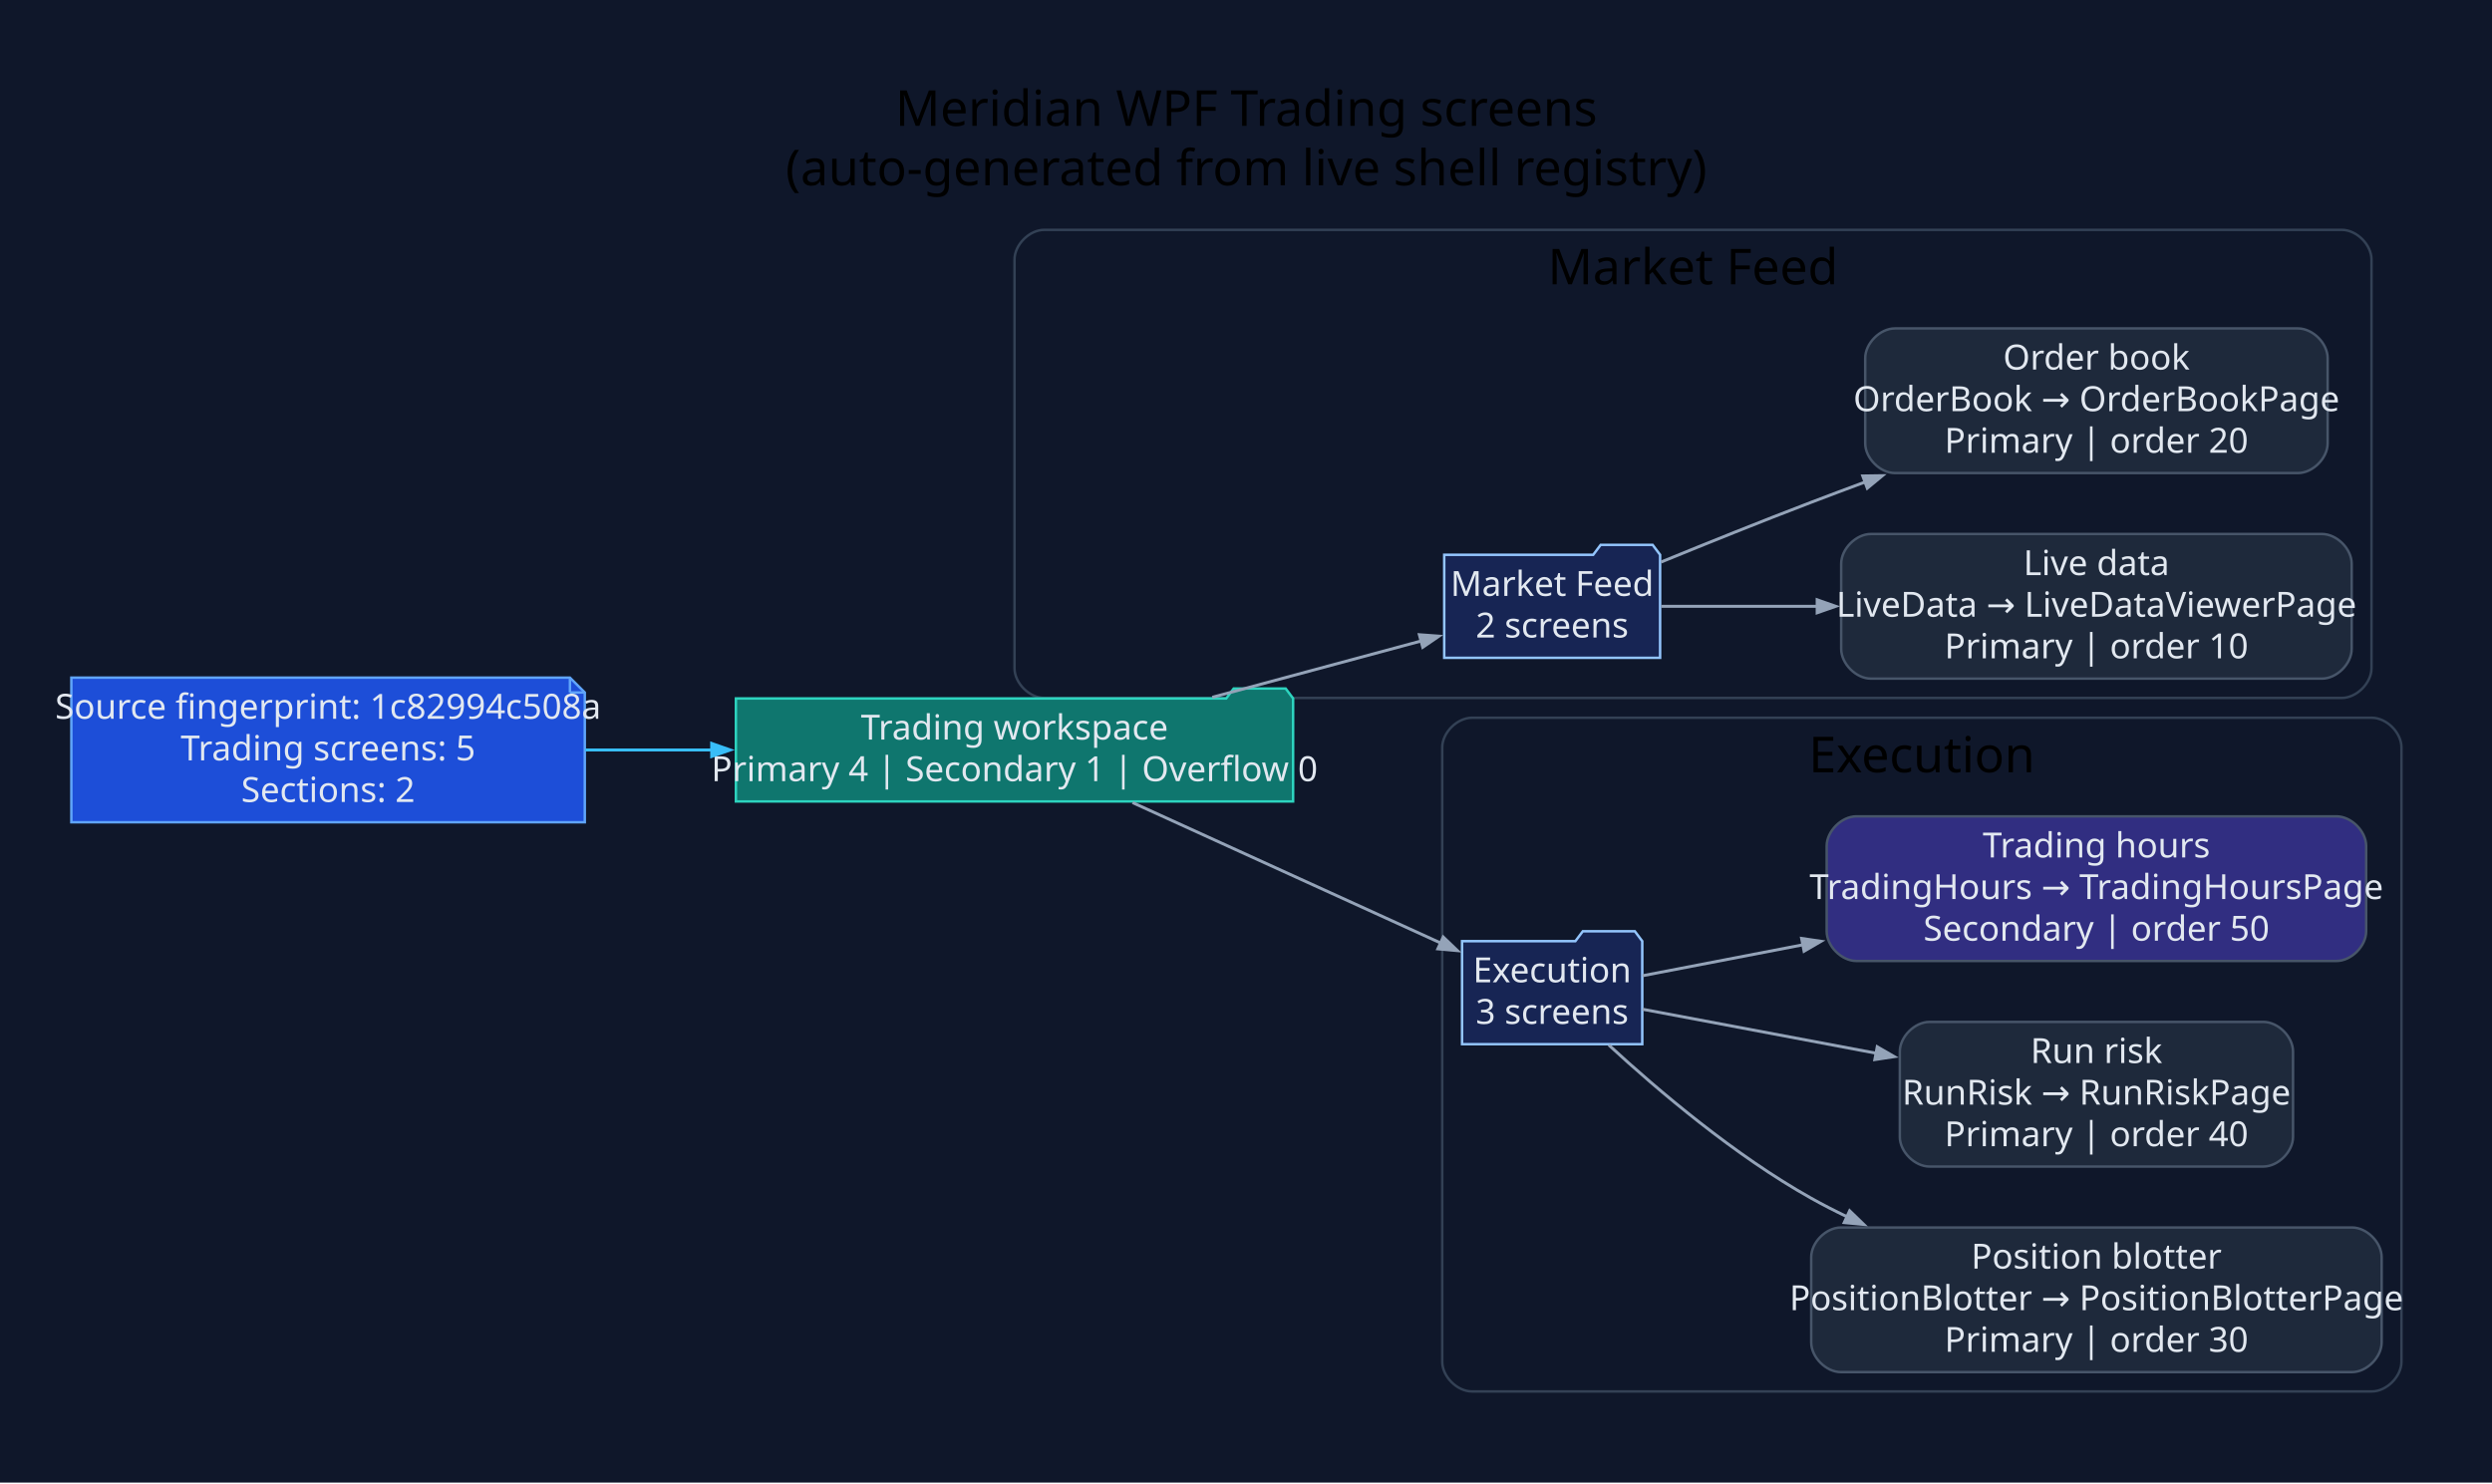
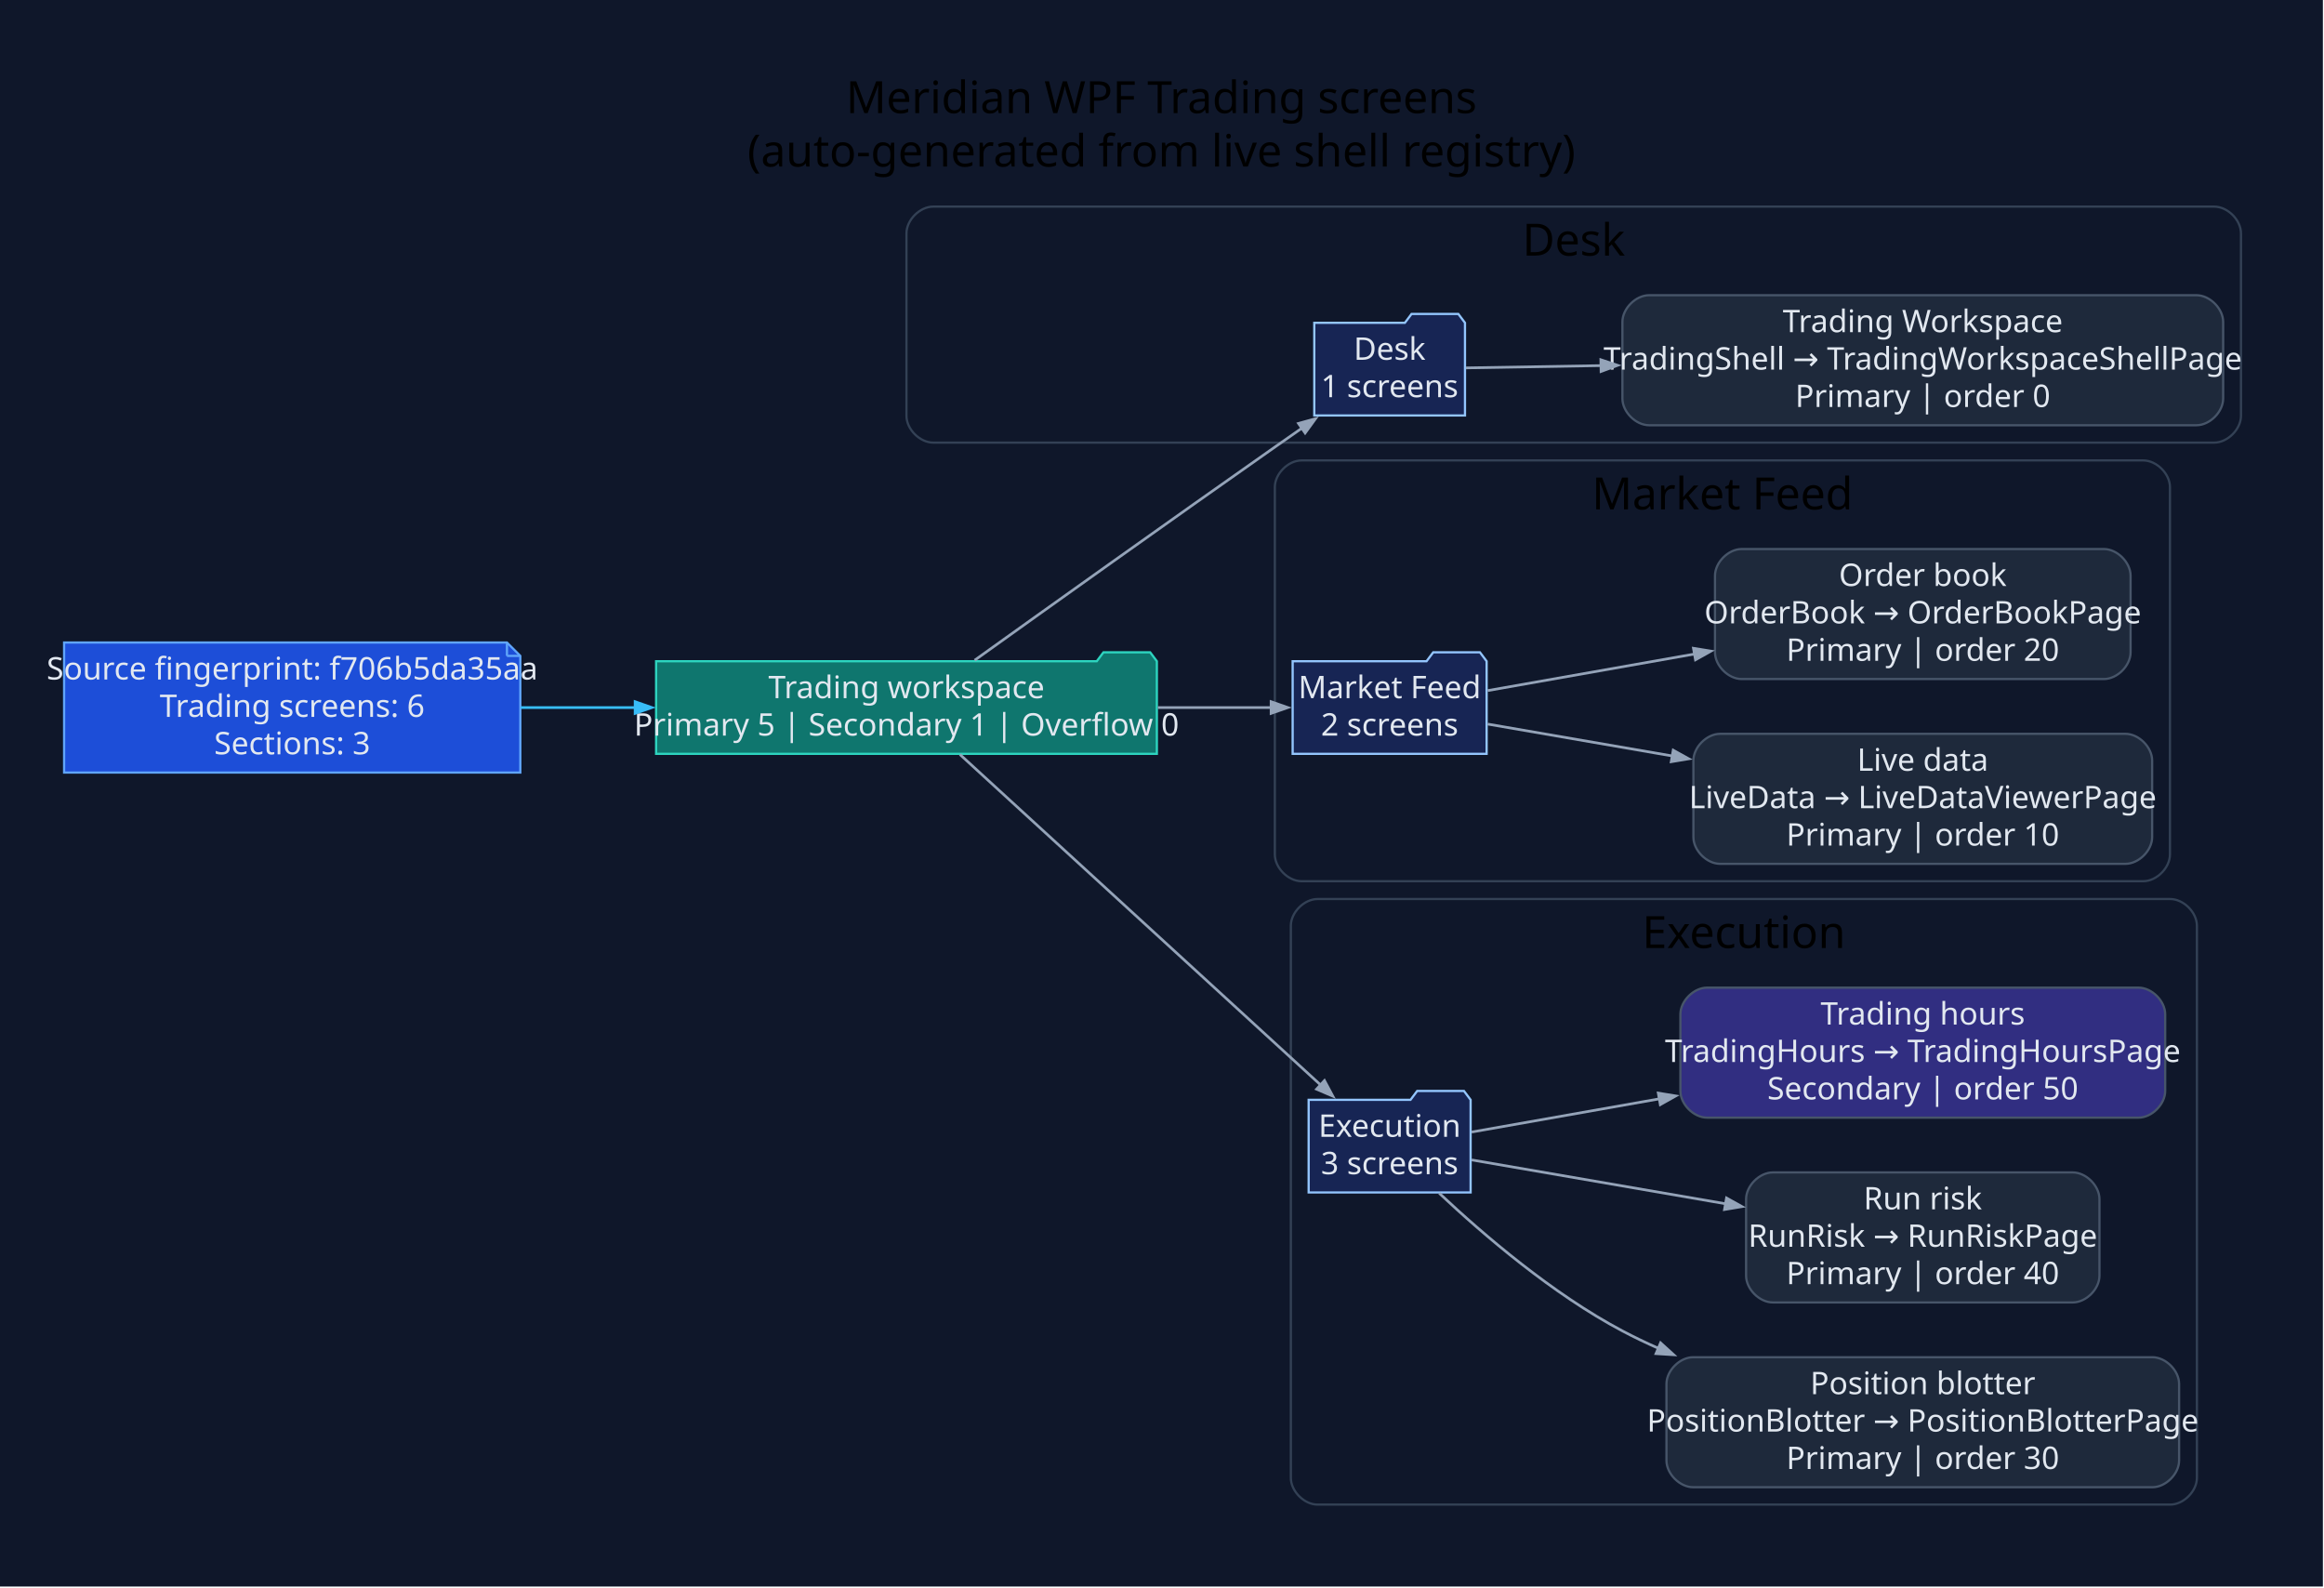
- <svg xmlns="http://www.w3.org/2000/svg" width="1006pt" height="599pt" viewBox="0.00 0.00 1006.00 599.00">
-   <g id="graph0" class="graph" transform="scale(1 1) rotate(0) translate(28.8 569.8)">
-     <polygon fill="#0f172a" stroke="none" points="-28.8,28.8 -28.8,-569.8 977.45,-569.8 977.45,28.8 -28.8,28.8" />
-     <text xml:space="preserve" text-anchor="middle" x="474.33" y="-519" font-family="Segoe UI" font-size="20.00">Meridian WPF Trading screens</text>
-     <text xml:space="preserve" text-anchor="middle" x="474.33" y="-495" font-family="Segoe UI" font-size="20.00">(auto-generated from live shell registry)</text>
+ <svg xmlns="http://www.w3.org/2000/svg" width="1044pt" height="713pt" viewBox="0.00 0.00 1044.00 713.00">
+   <g id="graph0" class="graph" transform="scale(1 1) rotate(0) translate(28.8 683.8)">
+     <polygon fill="#0f172a" stroke="none" points="-28.8,28.8 -28.8,-683.8 1014.7,-683.8 1014.7,28.8 -28.8,28.8" />
+     <text xml:space="preserve" text-anchor="middle" x="492.95" y="-633" font-family="Segoe UI" font-size="20.00">Meridian WPF Trading screens</text>
+     <text xml:space="preserve" text-anchor="middle" x="492.95" y="-609" font-family="Segoe UI" font-size="20.00">(auto-generated from live shell registry)</text>
    <g id="clust1" class="cluster">
-       <path fill="#0f172a" stroke="#334155" d="M392.75,-288C392.75,-288 916.55,-288 916.55,-288 922.55,-288 928.55,-294 928.55,-300 928.55,-300 928.55,-465 928.55,-465 928.55,-471 922.55,-477 916.55,-477 916.55,-477 392.75,-477 392.75,-477 386.75,-477 380.75,-471 380.75,-465 380.75,-465 380.75,-300 380.75,-300 380.75,-294 386.75,-288 392.75,-288" />
-       <text xml:space="preserve" text-anchor="middle" x="654.65" y="-455" font-family="Segoe UI" font-size="20.00">Market Feed</text>
+       <path fill="#0f172a" stroke="#334155" d="M390.41,-485C390.41,-485 965.9,-485 965.9,-485 971.9,-485 977.9,-491 977.9,-497 977.9,-497 977.9,-579 977.9,-579 977.9,-585 971.9,-591 965.9,-591 965.9,-591 390.41,-591 390.41,-591 384.41,-591 378.41,-585 378.41,-579 378.41,-579 378.41,-497 378.41,-497 378.41,-491 384.41,-485 390.41,-485" />
+       <text xml:space="preserve" text-anchor="middle" x="678.16" y="-569" font-family="Segoe UI" font-size="20.00">Desk</text>
    </g>
    <g id="clust2" class="cluster">
-       <path fill="#0f172a" stroke="#334155" d="M565.42,-8C565.42,-8 928.65,-8 928.65,-8 934.65,-8 940.65,-14 940.65,-20 940.65,-20 940.65,-268 940.65,-268 940.65,-274 934.65,-280 928.65,-280 928.65,-280 565.42,-280 565.42,-280 559.42,-280 553.42,-274 553.42,-268 553.42,-268 553.42,-20 553.42,-20 553.42,-14 559.42,-8 565.42,-8" />
-       <text xml:space="preserve" text-anchor="middle" x="747.03" y="-258" font-family="Segoe UI" font-size="20.00">Execution</text>
+       <path fill="#0f172a" stroke="#334155" d="M555.89,-288C555.89,-288 934,-288 934,-288 940,-288 946,-294 946,-300 946,-300 946,-465 946,-465 946,-471 940,-477 934,-477 934,-477 555.89,-477 555.89,-477 549.89,-477 543.89,-471 543.89,-465 543.89,-465 543.89,-300 543.89,-300 543.89,-294 549.89,-288 555.89,-288" />
+       <text xml:space="preserve" text-anchor="middle" x="744.94" y="-455" font-family="Segoe UI" font-size="20.00">Market Feed</text>
+     </g>
+     <g id="clust3" class="cluster">
+       <path fill="#0f172a" stroke="#334155" d="M563.08,-8C563.08,-8 946.11,-8 946.11,-8 952.11,-8 958.11,-14 958.11,-20 958.11,-20 958.11,-268 958.11,-268 958.11,-274 952.11,-280 946.11,-280 946.11,-280 563.08,-280 563.08,-280 557.08,-280 551.08,-274 551.08,-268 551.08,-268 551.08,-20 551.08,-20 551.08,-14 557.08,-8 563.08,-8" />
+       <text xml:space="preserve" text-anchor="middle" x="754.59" y="-258" font-family="Segoe UI" font-size="20.00">Execution</text>
    </g>
    <g id="node1" class="node">
-       <polygon fill="#1d4ed8" stroke="#60a5fa" points="201.28,-296.2 0,-296.2 0,-237.8 207.28,-237.8 207.28,-290.2 201.28,-296.2" />
-       <polyline fill="none" stroke="#60a5fa" points="201.28,-296.2 201.28,-290.2" />
-       <polyline fill="none" stroke="#60a5fa" points="207.28,-290.2 201.28,-290.2" />
-       <text xml:space="preserve" text-anchor="middle" x="103.64" y="-279.6" font-family="Segoe UI" font-size="14.00" fill="#e2e8f0">Source fingerprint: 1c82994c508a</text>
-       <text xml:space="preserve" text-anchor="middle" x="103.64" y="-262.8" font-family="Segoe UI" font-size="14.00" fill="#e2e8f0">Trading screens: 5</text>
-       <text xml:space="preserve" text-anchor="middle" x="103.64" y="-246" font-family="Segoe UI" font-size="14.00" fill="#e2e8f0">Sections: 2</text>
+       <polygon fill="#1d4ed8" stroke="#60a5fa" points="198.94,-395.2 0,-395.2 0,-336.8 204.94,-336.8 204.94,-389.2 198.94,-395.2" />
+       <polyline fill="none" stroke="#60a5fa" points="198.94,-395.2 198.94,-389.2" />
+       <polyline fill="none" stroke="#60a5fa" points="204.94,-389.2 198.94,-389.2" />
+       <text xml:space="preserve" text-anchor="middle" x="102.47" y="-378.6" font-family="Segoe UI" font-size="14.00" fill="#e2e8f0">Source fingerprint: f706b5da35aa</text>
+       <text xml:space="preserve" text-anchor="middle" x="102.47" y="-361.8" font-family="Segoe UI" font-size="14.00" fill="#e2e8f0">Trading screens: 6</text>
+       <text xml:space="preserve" text-anchor="middle" x="102.47" y="-345" font-family="Segoe UI" font-size="14.00" fill="#e2e8f0">Sections: 3</text>
    </g>
    <g id="node2" class="node">
-       <polygon fill="#0f766e" stroke="#2dd4bf" points="493.22,-287.8 490.22,-291.8 469.22,-291.8 466.22,-287.8 268.28,-287.8 268.28,-246.2 493.22,-246.2 493.22,-287.8" />
-       <text xml:space="preserve" text-anchor="middle" x="380.75" y="-271.2" font-family="Segoe UI" font-size="14.00" fill="#e2e8f0">Trading workspace</text>
-       <text xml:space="preserve" text-anchor="middle" x="380.75" y="-254.4" font-family="Segoe UI" font-size="14.00" fill="#e2e8f0">Primary 4 | Secondary 1 | Overflow 0</text>
+       <polygon fill="#0f766e" stroke="#2dd4bf" points="490.89,-386.8 487.89,-390.8 466.89,-390.8 463.89,-386.8 265.94,-386.8 265.94,-345.2 490.89,-345.2 490.89,-386.8" />
+       <text xml:space="preserve" text-anchor="middle" x="378.41" y="-370.2" font-family="Segoe UI" font-size="14.00" fill="#e2e8f0">Trading workspace</text>
+       <text xml:space="preserve" text-anchor="middle" x="378.41" y="-353.4" font-family="Segoe UI" font-size="14.00" fill="#e2e8f0">Primary 5 | Secondary 1 | Overflow 0</text>
    </g>
    <g id="edge1" class="edge">
-       <path fill="none" stroke="#38bdf8" stroke-width="1.2" d="M207.47,-267C224.24,-267 241.74,-267 258.89,-267" />
-       <polygon fill="#38bdf8" stroke="#38bdf8" stroke-width="1.2" points="258.5,-269.63 266,-267 258.5,-264.38 258.5,-269.63" />
+       <path fill="none" stroke="#38bdf8" stroke-width="1.2" d="M205.09,-366C221.94,-366 239.57,-366 256.84,-366" />
+       <polygon fill="#38bdf8" stroke="#38bdf8" stroke-width="1.2" points="256.51,-368.63 264.01,-366 256.51,-363.38 256.51,-368.63" />
    </g>
    <g id="node3" class="node">
-       <polygon fill="#172554" stroke="#93c5fd" points="641.37,-345.8 638.37,-349.8 617.37,-349.8 614.37,-345.8 554.22,-345.8 554.22,-304.2 641.37,-304.2 641.37,-345.8" />
-       <text xml:space="preserve" text-anchor="middle" x="597.79" y="-329.2" font-family="Segoe UI" font-size="14.00" fill="#e2e8f0">Market Feed</text>
-       <text xml:space="preserve" text-anchor="middle" x="597.79" y="-312.4" font-family="Segoe UI" font-size="14.00" fill="#e2e8f0">2 screens</text>
+       <polygon fill="#172554" stroke="#93c5fd" points="629.31,-538.8 626.31,-542.8 605.31,-542.8 602.31,-538.8 561.61,-538.8 561.61,-497.2 629.31,-497.2 629.31,-538.8" />
+       <text xml:space="preserve" text-anchor="middle" x="595.46" y="-522.2" font-family="Segoe UI" font-size="14.00" fill="#e2e8f0">Desk</text>
+       <text xml:space="preserve" text-anchor="middle" x="595.46" y="-505.4" font-family="Segoe UI" font-size="14.00" fill="#e2e8f0">1 screens</text>
    </g>
    <g id="edge2" class="edge">
-       <path fill="none" stroke="#94a3b8" stroke-width="1.2" d="M460.6,-288.27C488.8,-295.87 519.84,-304.25 545.16,-311.07" />
-       <polygon fill="#94a3b8" stroke="#94a3b8" stroke-width="1.2" points="544.18,-313.53 552.11,-312.95 545.55,-308.46 544.18,-313.53" />
+       <path fill="none" stroke="#94a3b8" stroke-width="1.2" d="M409.04,-387.25C441.91,-410.78 496.56,-449.79 543.89,-483 547.87,-485.8 552.05,-488.71 556.21,-491.61" />
+       <polygon fill="#94a3b8" stroke="#94a3b8" stroke-width="1.2" points="554.51,-493.62 562.17,-495.74 557.5,-489.31 554.51,-493.62" />
+     </g>
+     <g id="node5" class="node">
+       <polygon fill="#172554" stroke="#93c5fd" points="639.03,-386.8 636.03,-390.8 615.03,-390.8 612.03,-386.8 551.89,-386.8 551.89,-345.2 639.03,-345.2 639.03,-386.8" />
+       <text xml:space="preserve" text-anchor="middle" x="595.46" y="-370.2" font-family="Segoe UI" font-size="14.00" fill="#e2e8f0">Market Feed</text>
+       <text xml:space="preserve" text-anchor="middle" x="595.46" y="-353.4" font-family="Segoe UI" font-size="14.00" fill="#e2e8f0">2 screens</text>
+     </g>
+     <g id="edge4" class="edge">
+       <path fill="none" stroke="#94a3b8" stroke-width="1.2" d="M491.34,-366C509.26,-366 527.01,-366 542.61,-366" />
+       <polygon fill="#94a3b8" stroke="#94a3b8" stroke-width="1.2" points="542.21,-368.63 549.71,-366 542.21,-363.38 542.21,-368.63" />
+     </g>
+     <g id="node8" class="node">
+       <polygon fill="#172554" stroke="#93c5fd" points="631.84,-189.8 628.84,-193.8 607.84,-193.8 604.84,-189.8 559.08,-189.8 559.08,-148.2 631.84,-148.2 631.84,-189.8" />
+       <text xml:space="preserve" text-anchor="middle" x="595.46" y="-173.2" font-family="Segoe UI" font-size="14.00" fill="#e2e8f0">Execution</text>
+       <text xml:space="preserve" text-anchor="middle" x="595.46" y="-156.4" font-family="Segoe UI" font-size="14.00" fill="#e2e8f0">3 screens</text>
+     </g>
+     <g id="edge7" class="edge">
+       <path fill="none" stroke="#94a3b8" stroke-width="1.2" d="M402.43,-344.92C441.61,-309.02 521.25,-236.06 564.64,-196.31" />
+       <polygon fill="#94a3b8" stroke="#94a3b8" stroke-width="1.2" points="566.19,-198.46 569.94,-191.46 562.64,-194.59 566.19,-198.46" />
+     </g>
+     <g id="node4" class="node">
+       <path fill="#1e293b" stroke="#475569" d="M957.9,-551.2C957.9,-551.2 712.03,-551.2 712.03,-551.2 706.03,-551.2 700.03,-545.2 700.03,-539.2 700.03,-539.2 700.03,-504.8 700.03,-504.8 700.03,-498.8 706.03,-492.8 712.03,-492.8 712.03,-492.8 957.9,-492.8 957.9,-492.8 963.9,-492.8 969.9,-498.8 969.9,-504.8 969.9,-504.8 969.9,-539.2 969.9,-539.2 969.9,-545.2 963.9,-551.2 957.9,-551.2" />
+       <text xml:space="preserve" text-anchor="middle" x="834.96" y="-534.6" font-family="Segoe UI" font-size="14.00" fill="#e2e8f0">Trading Workspace</text>
+       <text xml:space="preserve" text-anchor="middle" x="834.96" y="-517.8" font-family="Segoe UI" font-size="14.00" fill="#e2e8f0">TradingShell → TradingWorkspaceShellPage</text>
+       <text xml:space="preserve" text-anchor="middle" x="834.96" y="-501" font-family="Segoe UI" font-size="14.00" fill="#e2e8f0">Primary | order 0</text>
+     </g>
+     <g id="edge3" class="edge">
+       <path fill="none" stroke="#94a3b8" stroke-width="1.2" d="M629.73,-518.56C646.41,-518.84 667.88,-519.2 690.6,-519.59" />
+       <polygon fill="#94a3b8" stroke="#94a3b8" stroke-width="1.2" points="690.35,-522.21 697.89,-519.71 690.44,-516.96 690.35,-522.21" />
    </g>
    <g id="node6" class="node">
-       <polygon fill="#172554" stroke="#93c5fd" points="634.17,-189.8 631.17,-193.8 610.17,-193.8 607.17,-189.8 561.42,-189.8 561.42,-148.2 634.17,-148.2 634.17,-189.8" />
-       <text xml:space="preserve" text-anchor="middle" x="597.79" y="-173.2" font-family="Segoe UI" font-size="14.00" fill="#e2e8f0">Execution</text>
-       <text xml:space="preserve" text-anchor="middle" x="597.79" y="-156.4" font-family="Segoe UI" font-size="14.00" fill="#e2e8f0">3 screens</text>
+       <path fill="#1e293b" stroke="#475569" d="M926,-354.2C926,-354.2 743.92,-354.2 743.92,-354.2 737.92,-354.2 731.92,-348.2 731.92,-342.2 731.92,-342.2 731.92,-307.8 731.92,-307.8 731.92,-301.8 737.92,-295.8 743.92,-295.8 743.92,-295.8 926,-295.8 926,-295.8 932,-295.8 938,-301.8 938,-307.8 938,-307.8 938,-342.2 938,-342.2 938,-348.2 932,-354.2 926,-354.2" />
+       <text xml:space="preserve" text-anchor="middle" x="834.96" y="-337.6" font-family="Segoe UI" font-size="14.00" fill="#e2e8f0">Live data</text>
+       <text xml:space="preserve" text-anchor="middle" x="834.96" y="-320.8" font-family="Segoe UI" font-size="14.00" fill="#e2e8f0">LiveData → LiveDataViewerPage</text>
+       <text xml:space="preserve" text-anchor="middle" x="834.96" y="-304" font-family="Segoe UI" font-size="14.00" fill="#e2e8f0">Primary | order 10</text>
    </g>
    <g id="edge5" class="edge">
-       <path fill="none" stroke="#94a3b8" stroke-width="1.2" d="M428.41,-245.74C465.35,-228.9 516.58,-205.56 552.8,-189.05" />
-       <polygon fill="#94a3b8" stroke="#94a3b8" stroke-width="1.2" points="553.82,-191.47 559.56,-185.97 551.64,-186.69 553.82,-191.47" />
-     </g>
-     <g id="node4" class="node">
-       <path fill="#1e293b" stroke="#475569" d="M908.55,-354.2C908.55,-354.2 726.47,-354.2 726.47,-354.2 720.47,-354.2 714.47,-348.2 714.47,-342.2 714.47,-342.2 714.47,-307.8 714.47,-307.8 714.47,-301.8 720.47,-295.8 726.47,-295.8 726.47,-295.8 908.55,-295.8 908.55,-295.8 914.55,-295.8 920.55,-301.8 920.55,-307.8 920.55,-307.8 920.55,-342.2 920.55,-342.2 920.55,-348.2 914.55,-354.2 908.55,-354.2" />
-       <text xml:space="preserve" text-anchor="middle" x="817.51" y="-337.6" font-family="Segoe UI" font-size="14.00" fill="#e2e8f0">Live data</text>
-       <text xml:space="preserve" text-anchor="middle" x="817.51" y="-320.8" font-family="Segoe UI" font-size="14.00" fill="#e2e8f0">LiveData → LiveDataViewerPage</text>
-       <text xml:space="preserve" text-anchor="middle" x="817.51" y="-304" font-family="Segoe UI" font-size="14.00" fill="#e2e8f0">Primary | order 10</text>
-     </g>
-     <g id="edge3" class="edge">
-       <path fill="none" stroke="#94a3b8" stroke-width="1.2" d="M641.81,-325C660.11,-325 682.38,-325 704.81,-325" />
-       <polygon fill="#94a3b8" stroke="#94a3b8" stroke-width="1.2" points="704.77,-327.63 712.27,-325 704.77,-322.38 704.77,-327.63" />
-     </g>
-     <g id="node5" class="node">
-       <path fill="#1e293b" stroke="#475569" d="M898.85,-437.2C898.85,-437.2 736.17,-437.2 736.17,-437.2 730.17,-437.2 724.17,-431.2 724.17,-425.2 724.17,-425.2 724.17,-390.8 724.17,-390.8 724.17,-384.8 730.17,-378.8 736.17,-378.8 736.17,-378.8 898.85,-378.8 898.85,-378.8 904.85,-378.8 910.85,-384.8 910.85,-390.8 910.85,-390.8 910.85,-425.2 910.85,-425.2 910.85,-431.2 904.85,-437.2 898.85,-437.2" />
-       <text xml:space="preserve" text-anchor="middle" x="817.51" y="-420.6" font-family="Segoe UI" font-size="14.00" fill="#e2e8f0">Order book</text>
-       <text xml:space="preserve" text-anchor="middle" x="817.51" y="-403.8" font-family="Segoe UI" font-size="14.00" fill="#e2e8f0">OrderBook → OrderBookPage</text>
-       <text xml:space="preserve" text-anchor="middle" x="817.51" y="-387" font-family="Segoe UI" font-size="14.00" fill="#e2e8f0">Primary | order 20</text>
-     </g>
-     <g id="edge4" class="edge">
-       <path fill="none" stroke="#94a3b8" stroke-width="1.2" d="M641.72,-342.86C660.3,-350.47 682.34,-359.35 702.37,-367 709.43,-369.7 716.77,-372.45 724.15,-375.19" />
-       <polygon fill="#94a3b8" stroke="#94a3b8" stroke-width="1.2" points="723.18,-377.63 731.13,-377.75 725,-372.7 723.18,-377.63" />
+       <path fill="none" stroke="#94a3b8" stroke-width="1.2" d="M639.47,-358.58C662.85,-354.54 692.95,-349.34 722.46,-344.25" />
+       <polygon fill="#94a3b8" stroke="#94a3b8" stroke-width="1.2" points="722.85,-346.84 729.8,-342.98 721.96,-341.67 722.85,-346.84" />
    </g>
    <g id="node7" class="node">
-       <path fill="#1e293b" stroke="#475569" d="M920.65,-74.2C920.65,-74.2 714.37,-74.2 714.37,-74.2 708.37,-74.2 702.37,-68.2 702.37,-62.2 702.37,-62.2 702.37,-27.8 702.37,-27.8 702.37,-21.8 708.37,-15.8 714.37,-15.8 714.37,-15.8 920.65,-15.8 920.65,-15.8 926.65,-15.8 932.65,-21.8 932.65,-27.8 932.65,-27.8 932.65,-62.2 932.65,-62.2 932.65,-68.2 926.65,-74.2 920.65,-74.2" />
-       <text xml:space="preserve" text-anchor="middle" x="817.51" y="-57.6" font-family="Segoe UI" font-size="14.00" fill="#e2e8f0">Position blotter</text>
-       <text xml:space="preserve" text-anchor="middle" x="817.51" y="-40.8" font-family="Segoe UI" font-size="14.00" fill="#e2e8f0">PositionBlotter → PositionBlotterPage</text>
-       <text xml:space="preserve" text-anchor="middle" x="817.51" y="-24" font-family="Segoe UI" font-size="14.00" fill="#e2e8f0">Primary | order 30</text>
+       <path fill="#1e293b" stroke="#475569" d="M916.31,-437.2C916.31,-437.2 753.62,-437.2 753.62,-437.2 747.62,-437.2 741.62,-431.2 741.62,-425.2 741.62,-425.2 741.62,-390.8 741.62,-390.8 741.62,-384.8 747.62,-378.8 753.62,-378.8 753.62,-378.8 916.31,-378.8 916.31,-378.8 922.31,-378.8 928.31,-384.8 928.31,-390.8 928.31,-390.8 928.31,-425.2 928.31,-425.2 928.31,-431.2 922.31,-437.2 916.31,-437.2" />
+       <text xml:space="preserve" text-anchor="middle" x="834.96" y="-420.6" font-family="Segoe UI" font-size="14.00" fill="#e2e8f0">Order book</text>
+       <text xml:space="preserve" text-anchor="middle" x="834.96" y="-403.8" font-family="Segoe UI" font-size="14.00" fill="#e2e8f0">OrderBook → OrderBookPage</text>
+       <text xml:space="preserve" text-anchor="middle" x="834.96" y="-387" font-family="Segoe UI" font-size="14.00" fill="#e2e8f0">Primary | order 20</text>
    </g>
    <g id="edge6" class="edge">
-       <path fill="none" stroke="#94a3b8" stroke-width="1.2" d="M620.66,-147.87C640.61,-129.5 671.6,-103.22 702.37,-86 707.01,-83.4 711.86,-80.91 716.82,-78.54" />
-       <polygon fill="#94a3b8" stroke="#94a3b8" stroke-width="1.2" points="717.89,-80.94 723.6,-75.42 715.69,-76.17 717.89,-80.94" />
-     </g>
-     <g id="node8" class="node">
-       <path fill="#1e293b" stroke="#475569" d="M884.88,-157.2C884.88,-157.2 750.14,-157.2 750.14,-157.2 744.14,-157.2 738.14,-151.2 738.14,-145.2 738.14,-145.2 738.14,-110.8 738.14,-110.8 738.14,-104.8 744.14,-98.8 750.14,-98.8 750.14,-98.8 884.88,-98.8 884.88,-98.8 890.88,-98.8 896.88,-104.8 896.88,-110.8 896.88,-110.8 896.88,-145.2 896.88,-145.2 896.88,-151.2 890.88,-157.2 884.88,-157.2" />
-       <text xml:space="preserve" text-anchor="middle" x="817.51" y="-140.6" font-family="Segoe UI" font-size="14.00" fill="#e2e8f0">Run risk</text>
-       <text xml:space="preserve" text-anchor="middle" x="817.51" y="-123.8" font-family="Segoe UI" font-size="14.00" fill="#e2e8f0">RunRisk → RunRiskPage</text>
-       <text xml:space="preserve" text-anchor="middle" x="817.51" y="-107" font-family="Segoe UI" font-size="14.00" fill="#e2e8f0">Primary | order 40</text>
-     </g>
-     <g id="edge7" class="edge">
-       <path fill="none" stroke="#94a3b8" stroke-width="1.2" d="M634.26,-162.32C659.92,-157.49 695.77,-150.74 728.88,-144.5" />
-       <polygon fill="#94a3b8" stroke="#94a3b8" stroke-width="1.2" points="729.02,-147.15 735.9,-143.18 728.05,-141.99 729.02,-147.15" />
+       <path fill="none" stroke="#94a3b8" stroke-width="1.2" d="M639.47,-373.61C665.49,-378.21 699.85,-384.28 732.44,-390.05" />
+       <polygon fill="#94a3b8" stroke="#94a3b8" stroke-width="1.2" points="731.94,-392.62 739.79,-391.35 732.86,-387.46 731.94,-392.62" />
    </g>
    <g id="node9" class="node">
-       <path fill="#312e81" stroke="#475569" d="M914.4,-240.2C914.4,-240.2 720.61,-240.2 720.61,-240.2 714.61,-240.2 708.61,-234.2 708.61,-228.2 708.61,-228.2 708.61,-193.8 708.61,-193.8 708.61,-187.8 714.61,-181.8 720.61,-181.8 720.61,-181.8 914.4,-181.8 914.4,-181.8 920.4,-181.8 926.4,-187.8 926.4,-193.8 926.4,-193.8 926.4,-228.2 926.4,-228.2 926.4,-234.2 920.4,-240.2 914.4,-240.2" />
-       <text xml:space="preserve" text-anchor="middle" x="817.51" y="-223.6" font-family="Segoe UI" font-size="14.00" fill="#e2e8f0">Trading hours</text>
-       <text xml:space="preserve" text-anchor="middle" x="817.51" y="-206.8" font-family="Segoe UI" font-size="14.00" fill="#e2e8f0">TradingHours → TradingHoursPage</text>
-       <text xml:space="preserve" text-anchor="middle" x="817.51" y="-190" font-family="Segoe UI" font-size="14.00" fill="#e2e8f0">Secondary | order 50</text>
+       <path fill="#1e293b" stroke="#475569" d="M938.11,-74.2C938.11,-74.2 731.82,-74.2 731.82,-74.2 725.82,-74.2 719.82,-68.2 719.82,-62.2 719.82,-62.2 719.82,-27.8 719.82,-27.8 719.82,-21.8 725.82,-15.8 731.82,-15.8 731.82,-15.8 938.11,-15.8 938.11,-15.8 944.11,-15.8 950.11,-21.8 950.11,-27.8 950.11,-27.8 950.11,-62.2 950.11,-62.2 950.11,-68.2 944.11,-74.2 938.11,-74.2" />
+       <text xml:space="preserve" text-anchor="middle" x="834.96" y="-57.6" font-family="Segoe UI" font-size="14.00" fill="#e2e8f0">Position blotter</text>
+       <text xml:space="preserve" text-anchor="middle" x="834.96" y="-40.8" font-family="Segoe UI" font-size="14.00" fill="#e2e8f0">PositionBlotter → PositionBlotterPage</text>
+       <text xml:space="preserve" text-anchor="middle" x="834.96" y="-24" font-family="Segoe UI" font-size="14.00" fill="#e2e8f0">Primary | order 30</text>
    </g>
    <g id="edge8" class="edge">
-       <path fill="none" stroke="#94a3b8" stroke-width="1.2" d="M634.26,-175.84C652.31,-179.32 675.41,-183.78 699.06,-188.34" />
-       <polygon fill="#94a3b8" stroke="#94a3b8" stroke-width="1.2" points="698.49,-190.91 706.35,-189.75 699.49,-185.75 698.49,-190.91" />
+       <path fill="none" stroke="#94a3b8" stroke-width="1.2" d="M617.74,-147.87C637.55,-129.25 668.66,-102.59 700.03,-86 705.3,-83.21 710.79,-80.58 716.41,-78.11" />
+       <polygon fill="#94a3b8" stroke="#94a3b8" stroke-width="1.2" points="717.17,-80.64 723.05,-75.3 715.12,-75.8 717.17,-80.64" />
+     </g>
+     <g id="node10" class="node">
+       <path fill="#1e293b" stroke="#475569" d="M902.33,-157.2C902.33,-157.2 767.59,-157.2 767.59,-157.2 761.59,-157.2 755.59,-151.2 755.59,-145.2 755.59,-145.2 755.59,-110.8 755.59,-110.8 755.59,-104.8 761.59,-98.8 767.59,-98.8 767.59,-98.8 902.33,-98.8 902.33,-98.8 908.33,-98.8 914.33,-104.8 914.33,-110.8 914.33,-110.8 914.33,-145.2 914.33,-145.2 914.33,-151.2 908.33,-157.2 902.33,-157.2" />
+       <text xml:space="preserve" text-anchor="middle" x="834.96" y="-140.6" font-family="Segoe UI" font-size="14.00" fill="#e2e8f0">Run risk</text>
+       <text xml:space="preserve" text-anchor="middle" x="834.96" y="-123.8" font-family="Segoe UI" font-size="14.00" fill="#e2e8f0">RunRisk → RunRiskPage</text>
+       <text xml:space="preserve" text-anchor="middle" x="834.96" y="-107" font-family="Segoe UI" font-size="14.00" fill="#e2e8f0">Primary | order 40</text>
+     </g>
+     <g id="edge9" class="edge">
+       <path fill="none" stroke="#94a3b8" stroke-width="1.2" d="M632.27,-162.82C662.51,-157.6 707.08,-149.9 746.64,-143.07" />
+       <polygon fill="#94a3b8" stroke="#94a3b8" stroke-width="1.2" points="746.79,-145.71 753.73,-141.85 745.89,-140.54 746.79,-145.71" />
+     </g>
+     <g id="node11" class="node">
+       <path fill="#312e81" stroke="#475569" d="M931.86,-240.2C931.86,-240.2 738.07,-240.2 738.07,-240.2 732.07,-240.2 726.07,-234.2 726.07,-228.2 726.07,-228.2 726.07,-193.8 726.07,-193.8 726.07,-187.8 732.07,-181.8 738.07,-181.8 738.07,-181.8 931.86,-181.8 931.86,-181.8 937.86,-181.8 943.86,-187.8 943.86,-193.8 943.86,-193.8 943.86,-228.2 943.86,-228.2 943.86,-234.2 937.86,-240.2 931.86,-240.2" />
+       <text xml:space="preserve" text-anchor="middle" x="834.96" y="-223.6" font-family="Segoe UI" font-size="14.00" fill="#e2e8f0">Trading hours</text>
+       <text xml:space="preserve" text-anchor="middle" x="834.96" y="-206.8" font-family="Segoe UI" font-size="14.00" fill="#e2e8f0">TradingHours → TradingHoursPage</text>
+       <text xml:space="preserve" text-anchor="middle" x="834.96" y="-190" font-family="Segoe UI" font-size="14.00" fill="#e2e8f0">Secondary | order 50</text>
+     </g>
+     <g id="edge10" class="edge">
+       <path fill="none" stroke="#94a3b8" stroke-width="1.2" d="M632.27,-175.33C655.03,-179.36 685.92,-184.82 716.67,-190.26" />
+       <polygon fill="#94a3b8" stroke="#94a3b8" stroke-width="1.2" points="716.14,-192.83 723.98,-191.55 717.05,-187.66 716.14,-192.83" />
    </g>
  </g>
</svg>
